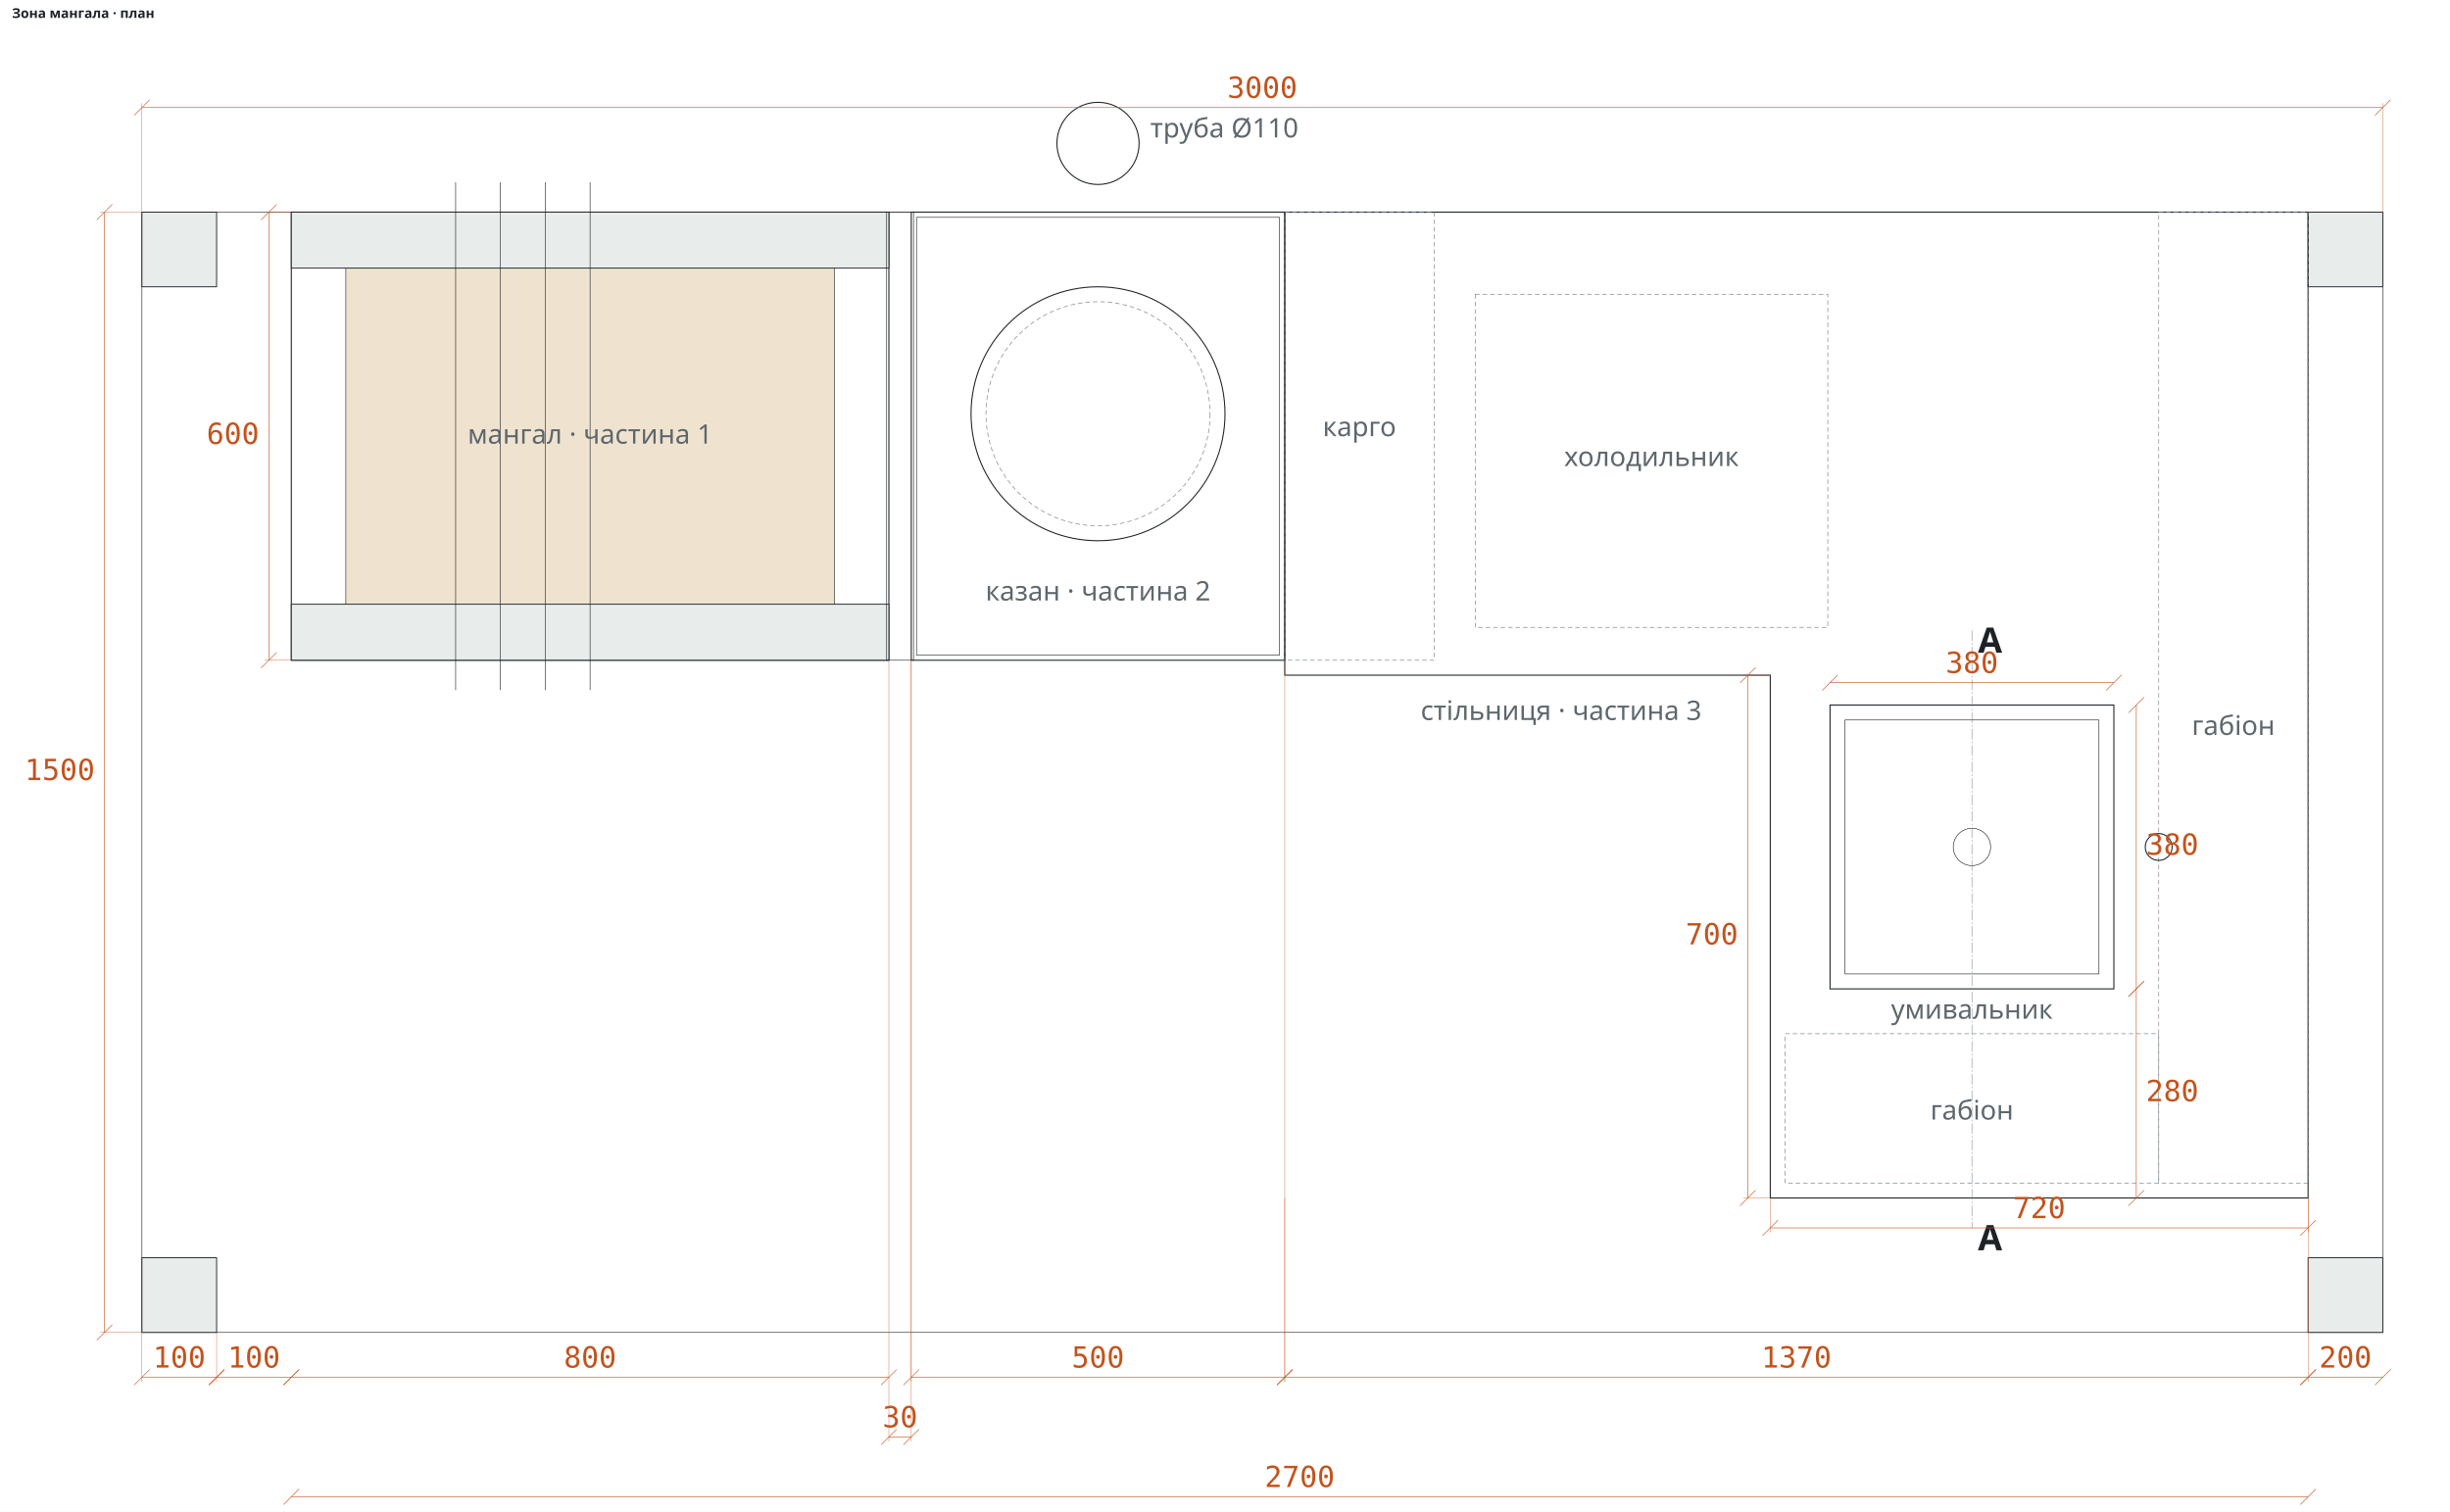
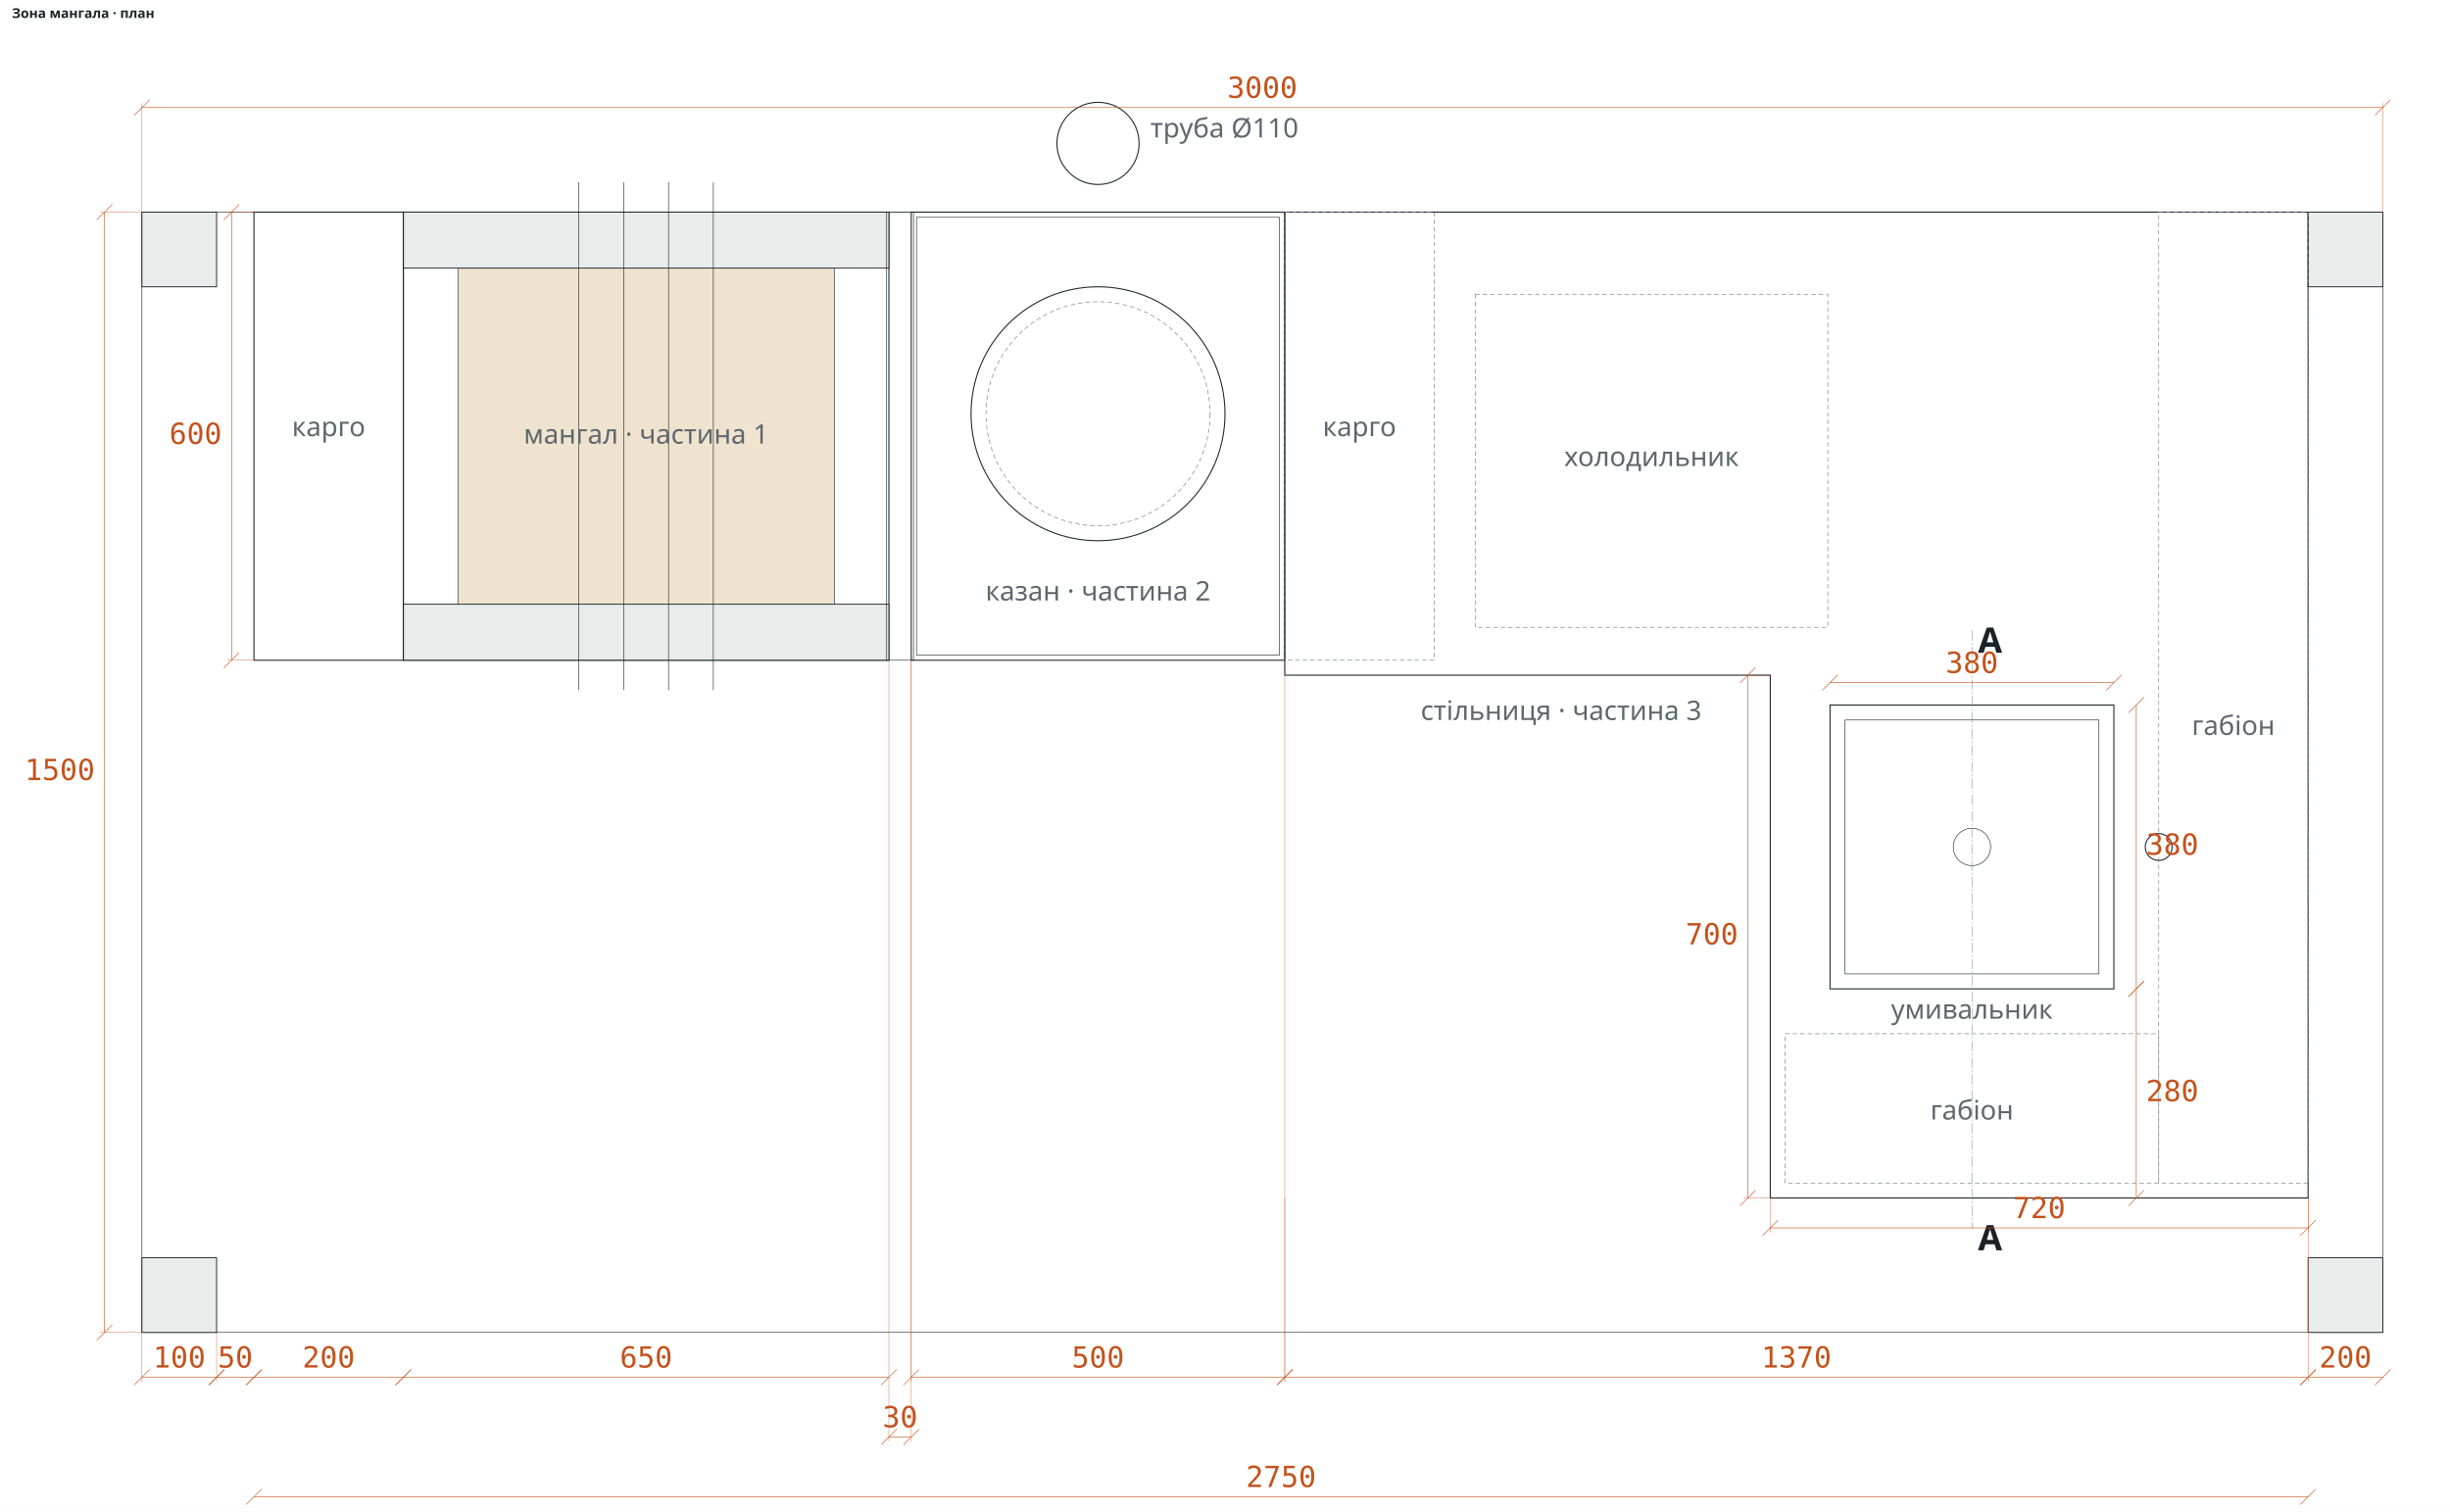
<svg xmlns="http://www.w3.org/2000/svg" viewBox="0 0 3280 2024" width="3280" height="2024">
  <style>.ol{fill:none;stroke:#1c2226;stroke-width:1.4}.thin{stroke-width:.8}.hid{fill:none;stroke:#7b868c;stroke-width:.9;stroke-dasharray:6 4}.cl{stroke:#7b868c;stroke-width:.7;stroke-dasharray:14 3 2 3}.brick{fill:#efe3d0;stroke:none}.stone{fill:#e3e1dc;stroke:#7b868c;stroke-width:.6}.fill{fill:#e8ecea;stroke:#1c2226;stroke-width:1.2}.dim{stroke:#c4521c;stroke-width:.8}.ext{stroke:#c4521c;stroke-width:.5}.lead{stroke:#5d676d;stroke-width:.7}.dt{fill:#c4521c;font:500 15px "IBM Plex Mono",Consolas,monospace}.note{fill:#5d676d;font:14px "IBM Plex Sans",Segoe UI,sans-serif}.lt{fill:#1c2226;font:13px "IBM Plex Sans",Segoe UI,sans-serif}.bub{fill:#fff;stroke:#1c2226;stroke-width:1}.bt{fill:#1c2226;font:600 13px "IBM Plex Mono",Consolas,monospace}.ttl{fill:#1c2226;font:600 18px "IBM Plex Sans",Segoe UI,sans-serif}</style>
  <rect width="100%" height="100%" fill="#ffffff" />
  <text class="ttl" x="16" y="24">Зона мангала · план</text>
  <g transform="translate(0 34)">
    <rect class="ol thin" x="190.0" y="250.0" width="3000.0" height="1500.0" />
    <rect class="fill" x="190.0" y="250.0" width="100.0" height="100.0" />
    <rect class="fill" x="3090.0" y="250.0" width="100.0" height="100.0" />
    <rect class="fill" x="190.0" y="1650.0" width="100.0" height="100.0" />
    <rect class="fill" x="3090.0" y="1650.0" width="100.0" height="100.0" />
-     <rect class="ol" x="390.0" y="250.0" width="800.0" height="600.0" />
-     <rect class="brick" x="463.0" y="323.0" width="654.0" height="454.0" />
-     <rect class="ol thin" x="463.0" y="323.0" width="654.0" height="454.0" />
-     <rect class="fill" x="390.0" y="250.0" width="800.0" height="75.0" />
-     <rect class="fill" x="390.0" y="775.0" width="800.0" height="75.0" />
-     <line class="ol thin" x1="610.0" y1="210.0" x2="610.0" y2="890.0" />
-     <line class="ol thin" x1="670.0" y1="210.0" x2="670.0" y2="890.0" />
-     <line class="ol thin" x1="730.0" y1="210.0" x2="730.0" y2="890.0" />
-     <line class="ol thin" x1="790.0" y1="210.0" x2="790.0" y2="890.0" />
-     <text class="note" x="790.0" y="560.0" text-anchor="middle" style="font-size:36px">мангал · частина 1</text>
+     <rect class="ol" x="540.0" y="250.0" width="650.0" height="600.0" />
+     <rect class="brick" x="613.0" y="323.0" width="504.0" height="454.0" />
+     <rect class="ol thin" x="613.0" y="323.0" width="504.0" height="454.0" />
+     <rect class="fill" x="540.0" y="250.0" width="650.0" height="75.0" />
+     <rect class="fill" x="540.0" y="775.0" width="650.0" height="75.0" />
+     <line class="ol thin" x1="775.0" y1="210.0" x2="775.0" y2="890.0" />
+     <line class="ol thin" x1="835.0" y1="210.0" x2="835.0" y2="890.0" />
+     <line class="ol thin" x1="895.0" y1="210.0" x2="895.0" y2="890.0" />
+     <line class="ol thin" x1="955.0" y1="210.0" x2="955.0" y2="890.0" />
+     <text class="note" x="865.0" y="560.0" text-anchor="middle" style="font-size:36px">мангал · частина 1</text>
+     <rect class="ol" x="340.0" y="250.0" width="200.0" height="600.0" />
+     <text class="note" x="440.0" y="550.0" text-anchor="middle" style="font-size:36px">карго</text>
    <rect class="ol thin" x="1187.0" y="250.0" width="36.0" height="600.0" />
    <rect class="ol" x="1220.0" y="250.0" width="500.0" height="600.0" />
    <rect class="ol thin" x="1227.0" y="257.0" width="486.0" height="586.0" />
    <circle class="ol" cx="1470.0" cy="520.0" r="170" />
    <circle class="hid" cx="1470.0" cy="520.0" r="150" />
    <circle class="ol" cx="1470.0" cy="158.0" r="55" />
    <text class="note" x="1540.0" y="150.0" text-anchor="start" style="font-size:36px">труба Ø110</text>
    <text class="note" x="1470.0" y="770.0" text-anchor="middle" style="font-size:36px">казан · частина 2</text>
    <polygon class="ol" points="1720.0,250.0 3090.0,250.0 3090.0,1570.0 2370.0,1570.0 2370.0,870.0 1720.0,870.0" />
    <rect class="hid" x="1720.0" y="250.0" width="200.0" height="600.0" />
    <text class="note" x="1820.0" y="550.0" text-anchor="middle" style="font-size:36px">карго</text>
    <rect class="hid" x="2390.0" y="1350.0" width="500.0" height="200.0" />
    <text class="note" x="2640.0" y="1465.0" text-anchor="middle" style="font-size:36px">габіон</text>
    <rect class="hid" x="2890.0" y="250.0" width="200.0" height="1300.0" />
    <text class="note" x="2990.0" y="950.0" text-anchor="middle" style="font-size:36px">габіон</text>
    <rect class="hid" x="1975.0" y="360.0" width="472.0" height="446.0" />
    <text class="note" x="2211.0" y="590.0" text-anchor="middle" style="font-size:36px">холодильник</text>
    <rect class="ol" x="2450.0" y="910.0" width="380.0" height="380.0" />
    <rect class="ol thin" x="2470.0" y="930.0" width="340.0" height="340.0" />
    <circle class="ol thin" cx="2640.0" cy="1100.0" r="25" />
    <circle class="ol" cx="2890.0" cy="1100.0" r="18" />
    <text class="note" x="2640.0" y="1330.0" text-anchor="middle" style="font-size:36px">умивальник</text>
    <text class="note" x="2090.0" y="930.0" text-anchor="middle" style="font-size:36px">стільниця · частина 3</text>
    <line class="cl" x1="2640.0" y1="810.0" x2="2640.0" y2="1610.0" />
    <text class="ttl" x="2648.0" y="1640.0" text-anchor="start" style="font-size:47px">А</text>
    <text class="ttl" x="2648.0" y="840.0" text-anchor="start" style="font-size:47px">А</text>
    <line class="ext" x1="190.0" y1="250.0" x2="190.0" y2="104.0" />
    <line class="ext" x1="3190.0" y1="250.0" x2="3190.0" y2="104.0" />
    <line class="dim" x1="190.0" y1="110.0" x2="3190.0" y2="110.0" />
    <line class="dim" x1="179.6" y1="120.4" x2="200.4" y2="99.6" />
    <line class="dim" x1="3179.6" y1="120.4" x2="3200.4" y2="99.6" />
    <text class="dt" x="1690.0" y="97.0" text-anchor="middle" style="font-size:39px">3000</text>
    <line class="ext" x1="190.0" y1="1750.0" x2="190.0" y2="1816.0" />
    <line class="ext" x1="290.0" y1="1750.0" x2="290.0" y2="1816.0" />
    <line class="dim" x1="190.0" y1="1810.0" x2="290.0" y2="1810.0" />
    <line class="dim" x1="179.6" y1="1820.4" x2="200.4" y2="1799.6" />
    <line class="dim" x1="279.6" y1="1820.4" x2="300.4" y2="1799.6" />
    <text class="dt" x="240.0" y="1797.0" text-anchor="middle" style="font-size:39px">100</text>
-     <line class="dim" x1="290.0" y1="1810.0" x2="390.0" y2="1810.0" />
+     <line class="dim" x1="290.0" y1="1810.0" x2="340.0" y2="1810.0" />
    <line class="dim" x1="279.6" y1="1820.4" x2="300.4" y2="1799.6" />
-     <line class="dim" x1="379.6" y1="1820.4" x2="400.4" y2="1799.6" />
-     <text class="dt" x="340.0" y="1797.0" text-anchor="middle" style="font-size:39px">100</text>
-     <line class="dim" x1="390.0" y1="1810.0" x2="1190.0" y2="1810.0" />
-     <line class="dim" x1="379.6" y1="1820.4" x2="400.4" y2="1799.6" />
+     <line class="dim" x1="329.6" y1="1820.4" x2="350.4" y2="1799.6" />
+     <text class="dt" x="315.0" y="1797.0" text-anchor="middle" style="font-size:39px">50</text>
+     <line class="dim" x1="340.0" y1="1810.0" x2="540.0" y2="1810.0" />
+     <line class="dim" x1="329.6" y1="1820.4" x2="350.4" y2="1799.6" />
+     <line class="dim" x1="529.6" y1="1820.4" x2="550.4" y2="1799.6" />
+     <text class="dt" x="440.0" y="1797.0" text-anchor="middle" style="font-size:39px">200</text>
+     <line class="dim" x1="540.0" y1="1810.0" x2="1190.0" y2="1810.0" />
+     <line class="dim" x1="529.6" y1="1820.4" x2="550.4" y2="1799.6" />
    <line class="dim" x1="1179.6" y1="1820.4" x2="1200.4" y2="1799.6" />
-     <text class="dt" x="790.0" y="1797.0" text-anchor="middle" style="font-size:39px">800</text>
+     <text class="dt" x="865.0" y="1797.0" text-anchor="middle" style="font-size:39px">650</text>
    <line class="ext" x1="1190.0" y1="850.0" x2="1190.0" y2="1896.0" />
    <line class="ext" x1="1220.0" y1="850.0" x2="1220.0" y2="1896.0" />
    <line class="dim" x1="1190.0" y1="1890.0" x2="1220.0" y2="1890.0" />
    <line class="dim" x1="1179.6" y1="1900.4" x2="1200.4" y2="1879.6" />
    <line class="dim" x1="1209.6" y1="1900.4" x2="1230.4" y2="1879.6" />
    <text class="dt" x="1205.0" y="1877.0" text-anchor="middle" style="font-size:39px">30</text>
    <line class="ext" x1="1220.0" y1="850.0" x2="1220.0" y2="1816.0" />
    <line class="ext" x1="1720.0" y1="850.0" x2="1720.0" y2="1816.0" />
    <line class="dim" x1="1220.0" y1="1810.0" x2="1720.0" y2="1810.0" />
    <line class="dim" x1="1209.6" y1="1820.4" x2="1230.4" y2="1799.6" />
    <line class="dim" x1="1709.6" y1="1820.4" x2="1730.4" y2="1799.6" />
    <text class="dt" x="1470.0" y="1797.0" text-anchor="middle" style="font-size:39px">500</text>
    <line class="ext" x1="1720.0" y1="1570.0" x2="1720.0" y2="1816.0" />
    <line class="ext" x1="3090.0" y1="1570.0" x2="3090.0" y2="1816.0" />
    <line class="dim" x1="1720.0" y1="1810.0" x2="3090.0" y2="1810.0" />
    <line class="dim" x1="1709.6" y1="1820.4" x2="1730.4" y2="1799.6" />
    <line class="dim" x1="3079.6" y1="1820.4" x2="3100.4" y2="1799.6" />
    <text class="dt" x="2405.0" y="1797.0" text-anchor="middle" style="font-size:39px">1370</text>
    <line class="dim" x1="3090.0" y1="1810.0" x2="3190.0" y2="1810.0" />
    <line class="dim" x1="3079.6" y1="1820.4" x2="3100.4" y2="1799.6" />
    <line class="dim" x1="3179.6" y1="1820.4" x2="3200.4" y2="1799.6" />
    <text class="dt" x="3140.0" y="1797.0" text-anchor="middle" style="font-size:39px">200</text>
-     <line class="dim" x1="390.0" y1="1970.0" x2="3090.0" y2="1970.0" />
-     <line class="dim" x1="379.6" y1="1980.4" x2="400.4" y2="1959.6" />
+     <line class="dim" x1="340.0" y1="1970.0" x2="3090.0" y2="1970.0" />
+     <line class="dim" x1="329.6" y1="1980.4" x2="350.4" y2="1959.6" />
    <line class="dim" x1="3079.6" y1="1980.4" x2="3100.4" y2="1959.6" />
-     <text class="dt" x="1740.0" y="1957.0" text-anchor="middle" style="font-size:39px">2700</text>
+     <text class="dt" x="1715.0" y="1957.0" text-anchor="middle" style="font-size:39px">2750</text>
    <line class="ext" x1="190.0" y1="250.0" x2="134.0" y2="250.0" />
    <line class="ext" x1="190.0" y1="1750.0" x2="134.0" y2="1750.0" />
    <line class="dim" x1="140.0" y1="250.0" x2="140.0" y2="1750.0" />
    <line class="dim" x1="129.6" y1="260.4" x2="150.4" y2="239.6" />
    <line class="dim" x1="129.6" y1="1760.4" x2="150.4" y2="1739.6" />
    <text class="dt" x="127.0" y="1010.4" text-anchor="end" style="font-size:39px">1500</text>
-     <line class="ext" x1="390.0" y1="250.0" x2="354.0" y2="250.0" />
-     <line class="ext" x1="390.0" y1="850.0" x2="354.0" y2="850.0" />
-     <line class="dim" x1="360.0" y1="250.0" x2="360.0" y2="850.0" />
-     <line class="dim" x1="349.6" y1="260.4" x2="370.4" y2="239.6" />
-     <line class="dim" x1="349.6" y1="860.4" x2="370.4" y2="839.6" />
-     <text class="dt" x="347.0" y="560.4" text-anchor="end" style="font-size:39px">600</text>
+     <line class="ext" x1="340.0" y1="250.0" x2="304.0" y2="250.0" />
+     <line class="ext" x1="340.0" y1="850.0" x2="304.0" y2="850.0" />
+     <line class="dim" x1="310.0" y1="250.0" x2="310.0" y2="850.0" />
+     <line class="dim" x1="299.6" y1="260.4" x2="320.4" y2="239.6" />
+     <line class="dim" x1="299.6" y1="860.4" x2="320.4" y2="839.6" />
+     <text class="dt" x="297.0" y="560.4" text-anchor="end" style="font-size:39px">600</text>
    <line class="ext" x1="2370.0" y1="870.0" x2="2334.0" y2="870.0" />
    <line class="ext" x1="2370.0" y1="1570.0" x2="2334.0" y2="1570.0" />
    <line class="dim" x1="2340.0" y1="870.0" x2="2340.0" y2="1570.0" />
    <line class="dim" x1="2329.6" y1="880.4" x2="2350.4" y2="859.6" />
    <line class="dim" x1="2329.6" y1="1580.4" x2="2350.4" y2="1559.6" />
    <text class="dt" x="2327.0" y="1230.4" text-anchor="end" style="font-size:39px">700</text>
    <line class="ext" x1="2370.0" y1="1570.0" x2="2370.0" y2="1616.0" />
    <line class="ext" x1="3090.0" y1="1570.0" x2="3090.0" y2="1616.0" />
    <line class="dim" x1="2370.0" y1="1610.0" x2="3090.0" y2="1610.0" />
    <line class="dim" x1="2359.6" y1="1620.4" x2="2380.4" y2="1599.6" />
    <line class="dim" x1="3079.6" y1="1620.4" x2="3100.4" y2="1599.6" />
    <text class="dt" x="2730.0" y="1597.0" text-anchor="middle" style="font-size:39px">720</text>
    <line class="dim" x1="2450.0" y1="880.0" x2="2830.0" y2="880.0" />
    <line class="dim" x1="2439.6" y1="890.4" x2="2460.4" y2="869.6" />
    <line class="dim" x1="2819.6" y1="890.4" x2="2840.4" y2="869.6" />
    <text class="dt" x="2640.0" y="867.0" text-anchor="middle" style="font-size:39px">380</text>
    <line class="dim" x1="2860.0" y1="910.0" x2="2860.0" y2="1290.0" />
    <line class="dim" x1="2849.6" y1="920.4" x2="2870.4" y2="899.6" />
    <line class="dim" x1="2849.6" y1="1300.4" x2="2870.4" y2="1279.6" />
    <text class="dt" x="2873.0" y="1110.4" text-anchor="start" style="font-size:39px">380</text>
    <line class="dim" x1="2860.0" y1="1290.0" x2="2860.0" y2="1570.0" />
    <line class="dim" x1="2849.6" y1="1300.4" x2="2870.4" y2="1279.6" />
    <line class="dim" x1="2849.6" y1="1580.4" x2="2870.4" y2="1559.6" />
    <text class="dt" x="2873.0" y="1440.4" text-anchor="start" style="font-size:39px">280</text>
  </g>
</svg>
